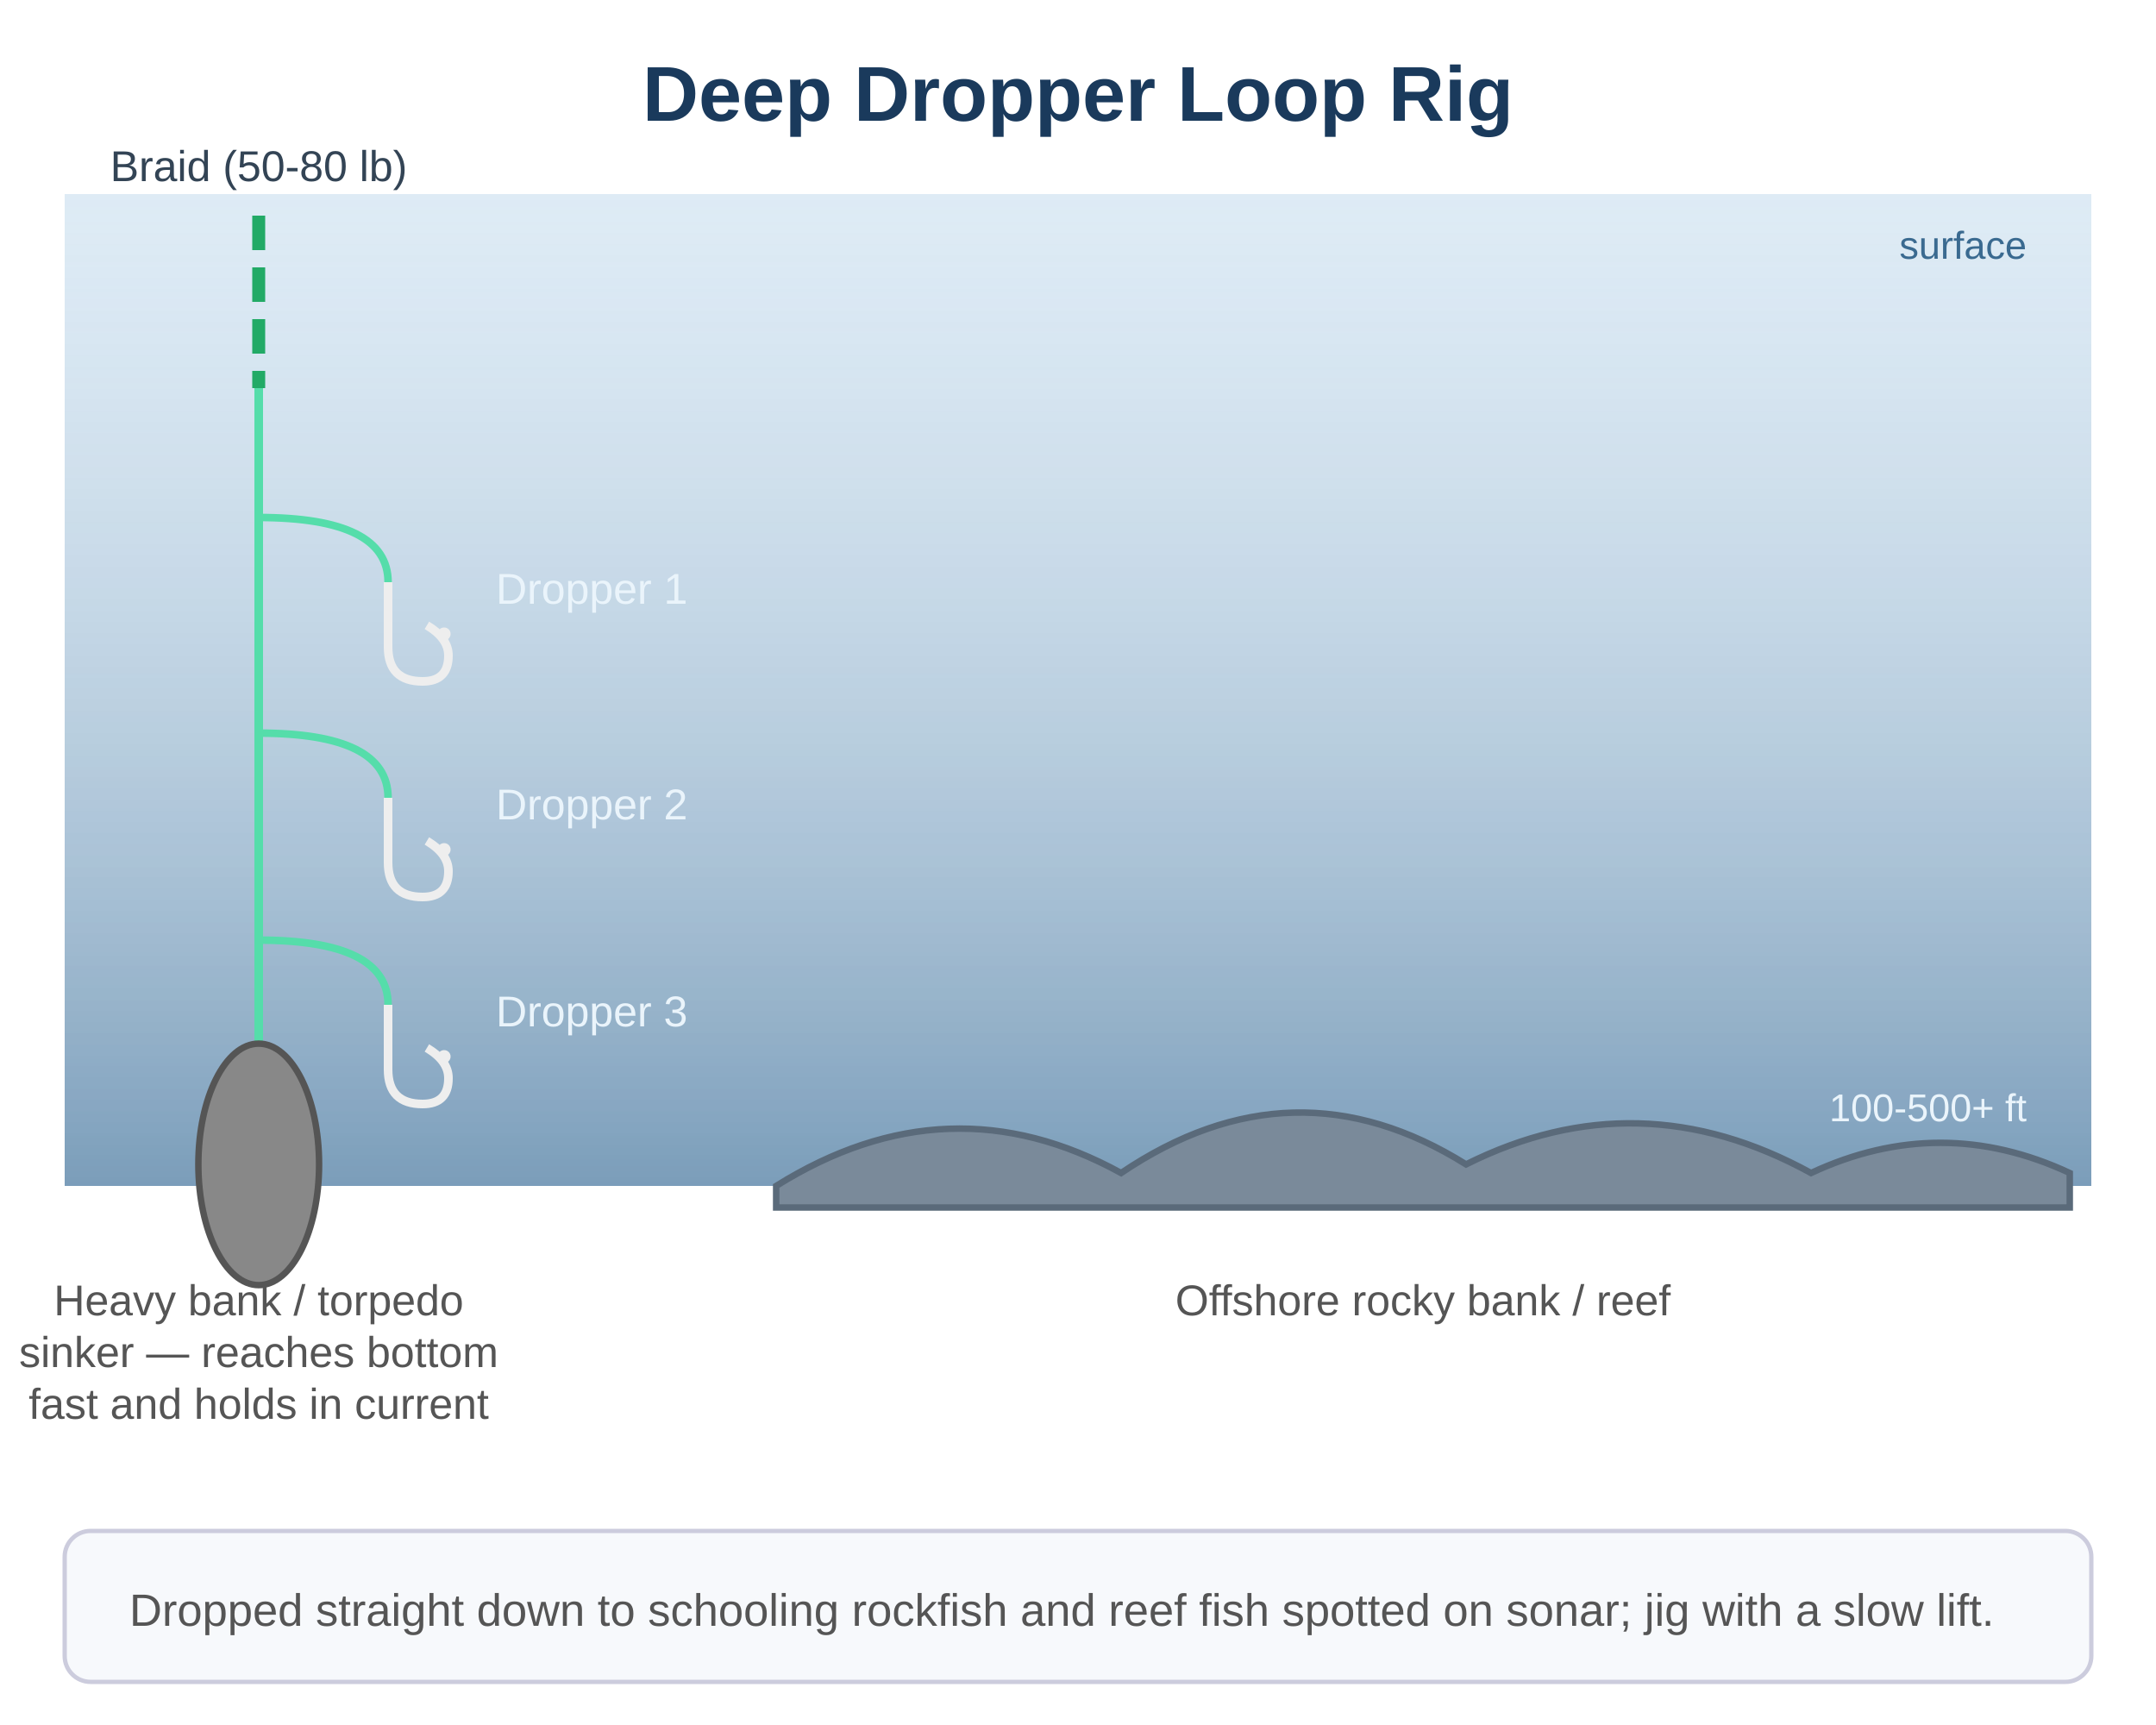
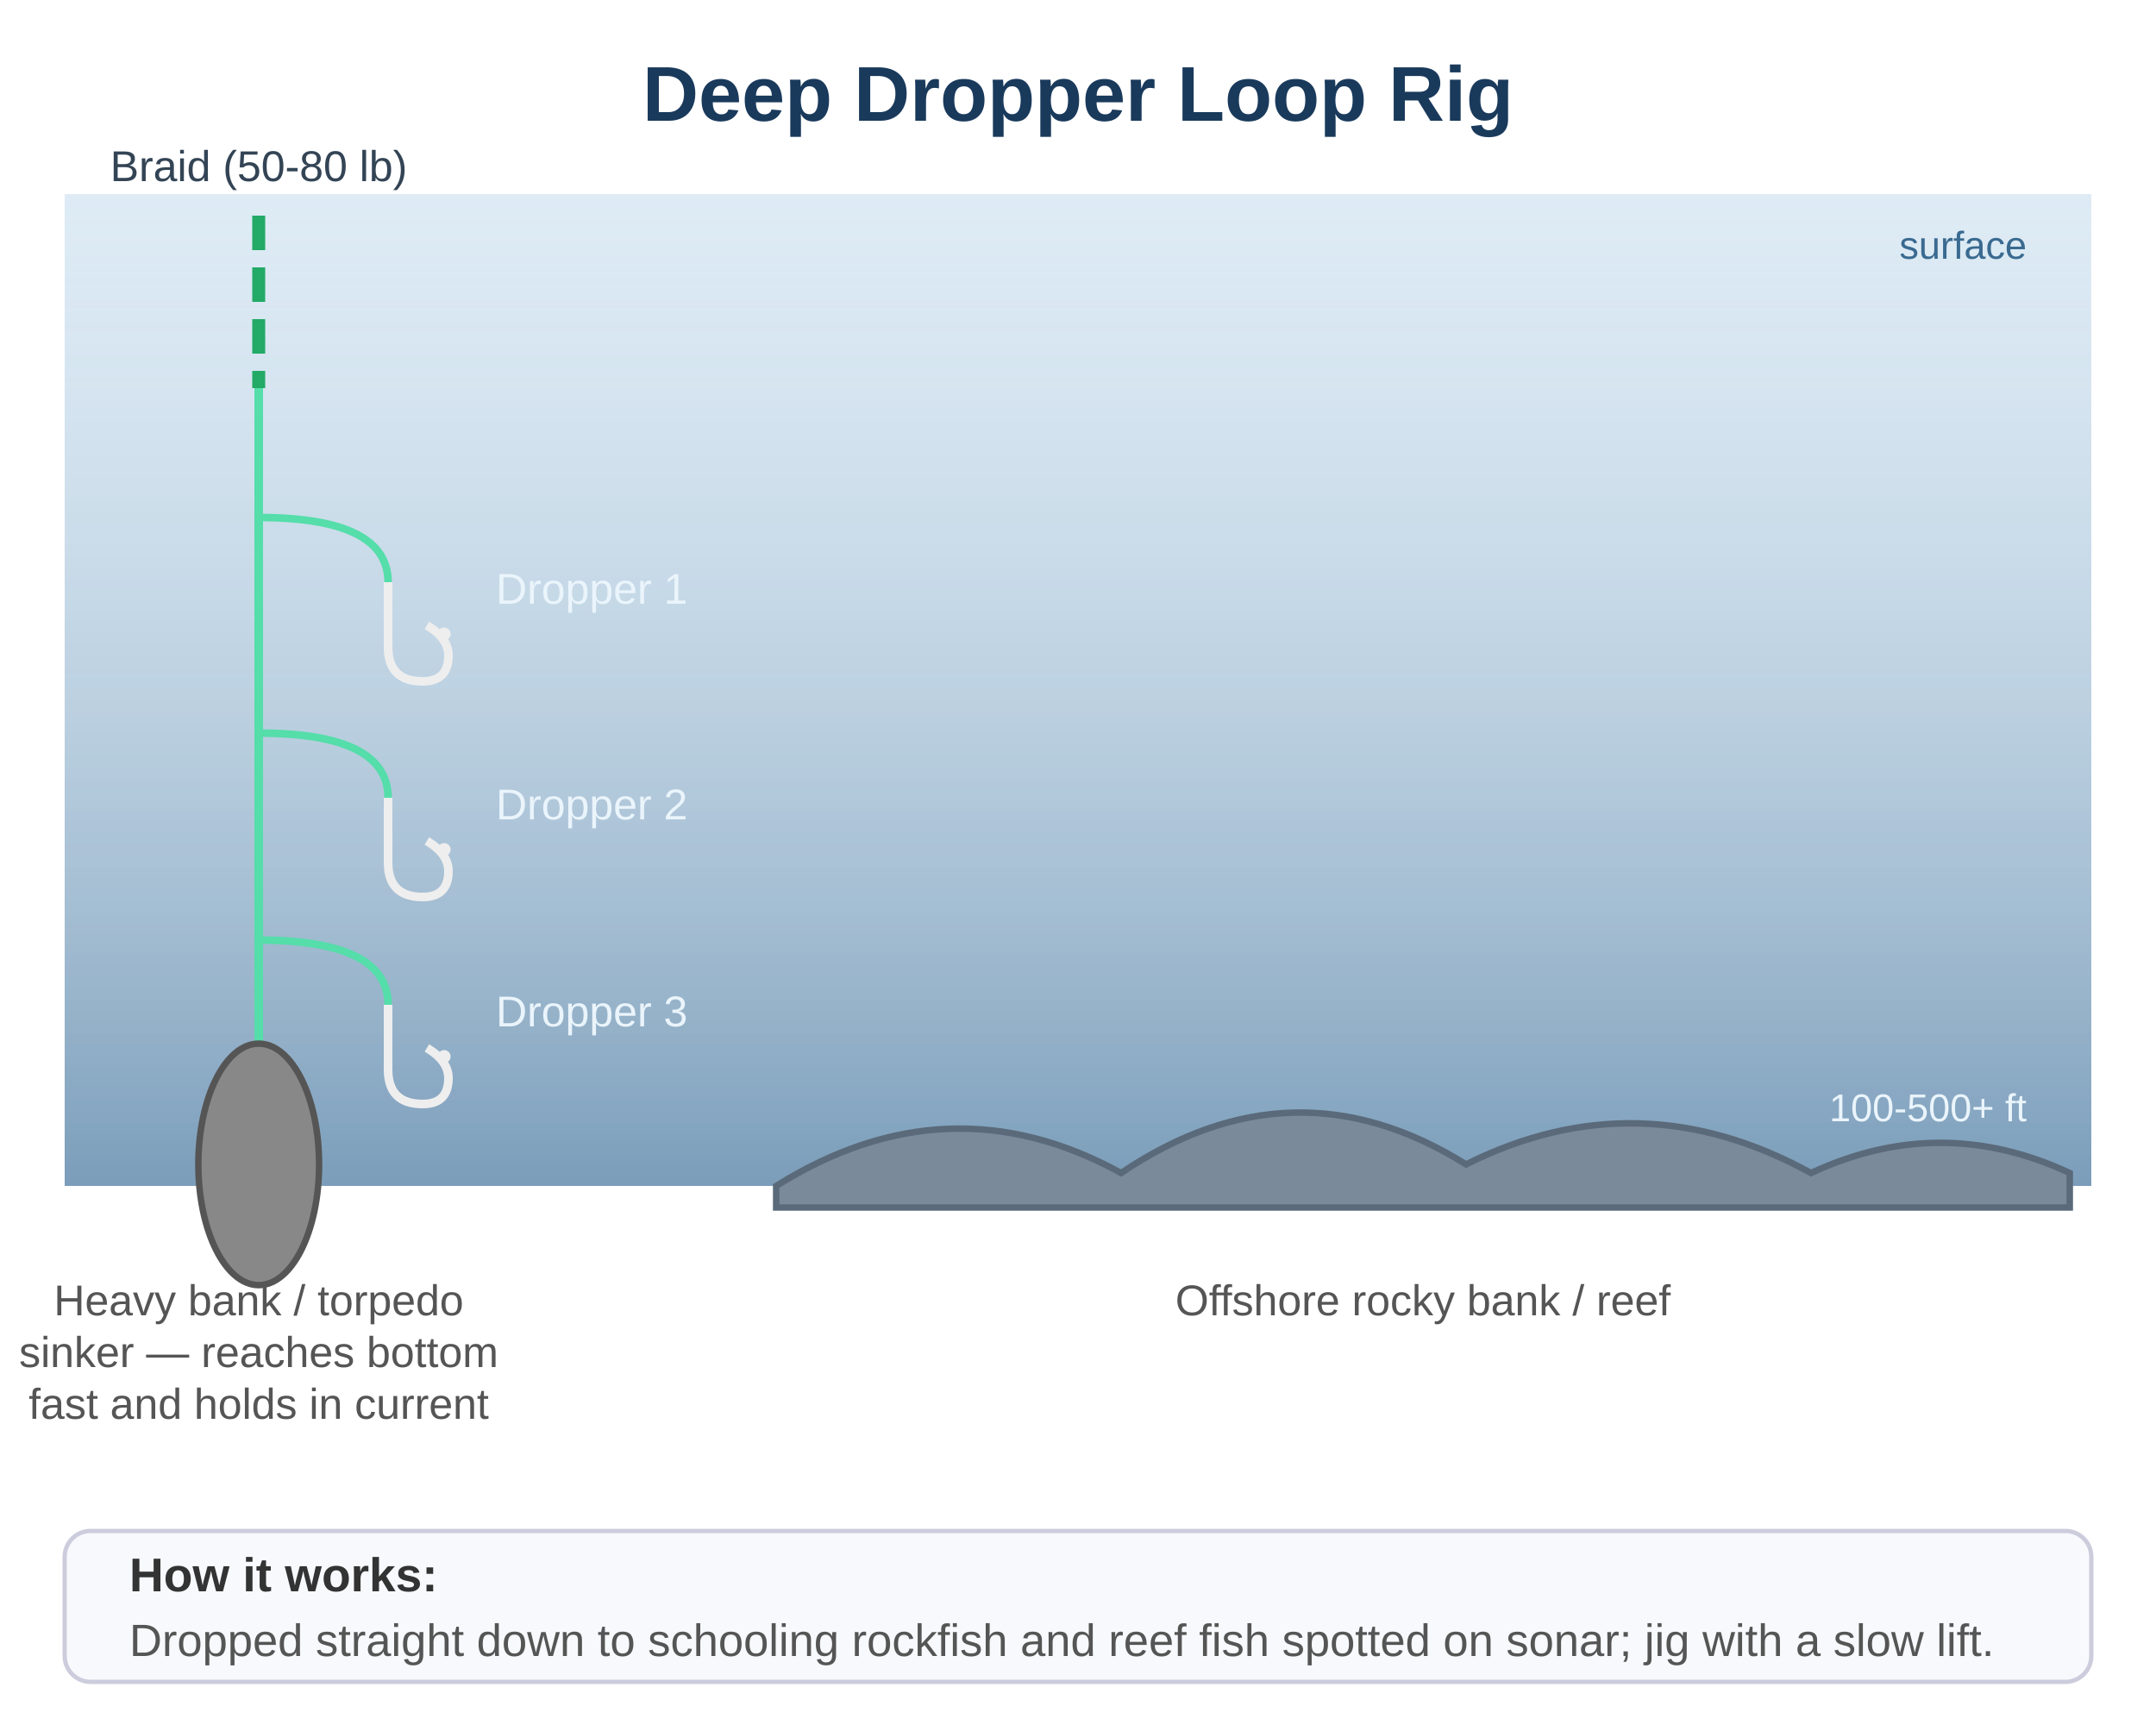
<svg xmlns="http://www.w3.org/2000/svg" viewBox="0 0 500 400" font-family="Arial, sans-serif">
  <text x="250" y="28" text-anchor="middle" font-size="18" font-weight="bold" fill="#1a3a5c">Deep Dropper Loop Rig</text>
  <rect x="15" y="45" width="470" height="230" fill="#dbe9f4" />
  <rect x="15" y="45" width="470" height="230" fill="url(#depthGrad)" />
  <defs>
    <linearGradient id="depthGrad" x1="0" y1="0" x2="0" y2="1">
      <stop offset="0%" stop-color="#eaf4fb" stop-opacity="0.2" />
      <stop offset="100%" stop-color="#2c5f8a" stop-opacity="0.55" />
    </linearGradient>
  </defs>
  <text x="470" y="60" text-anchor="end" font-size="9" fill="#3a6a90">surface</text>
  <text x="470" y="260" text-anchor="end" font-size="9" fill="#eaf4fb">100-500+ ft</text>
  <line x1="60" y1="50" x2="60" y2="90" stroke="#2a6" stroke-width="3" stroke-dasharray="8,4" />
  <text x="60" y="42" text-anchor="middle" font-size="10" fill="#345">Braid (50-80 lb)</text>
  <line x1="60" y1="90" x2="60" y2="250" stroke="#5da" stroke-width="2" />
  <g>
    <path d="M60 120 Q90 120 90 135" fill="none" stroke="#5da" stroke-width="1.75" />
    <path d="M90 135 L90 150 Q90 158 98 158 Q104 158 104 152 Q104 148 99 145" fill="none" stroke="#eee" stroke-width="2" />
    <circle cx="103" cy="147" r="1.5" fill="#eee" />
    <text x="115" y="140" font-size="10" fill="#eaf4fb">Dropper 1</text>
  </g>
  <g>
    <path d="M60 170 Q90 170 90 185" fill="none" stroke="#5da" stroke-width="1.75" />
    <path d="M90 185 L90 200 Q90 208 98 208 Q104 208 104 202 Q104 198 99 195" fill="none" stroke="#eee" stroke-width="2" />
    <circle cx="103" cy="197" r="1.5" fill="#eee" />
    <text x="115" y="190" font-size="10" fill="#eaf4fb">Dropper 2</text>
  </g>
  <g>
    <path d="M60 218 Q90 218 90 233" fill="none" stroke="#5da" stroke-width="1.75" />
    <path d="M90 233 L90 248 Q90 256 98 256 Q104 256 104 250 Q104 246 99 243" fill="none" stroke="#eee" stroke-width="2" />
    <circle cx="103" cy="245" r="1.5" fill="#eee" />
    <text x="115" y="238" font-size="10" fill="#eaf4fb">Dropper 3</text>
  </g>
  <ellipse cx="60" cy="270" rx="14" ry="28" fill="#888" stroke="#555" stroke-width="1.5" />
  <path d="M180 275 Q220 250 260 272 Q300 245 340 270 Q380 250 420 272 Q450 258 480 272 L480 280 L180 280 Z" fill="#7a8a9a" stroke="#5a6a7a" stroke-width="1.5" />
  <text x="60" y="305" text-anchor="middle" font-size="10" fill="#555">Heavy bank / torpedo</text>
  <text x="60" y="317" text-anchor="middle" font-size="10" fill="#555">sinker — reaches bottom</text>
  <text x="60" y="329" text-anchor="middle" font-size="10" fill="#555">fast and holds in current</text>
  <text x="330" y="305" text-anchor="middle" font-size="10" fill="#555">Offshore rocky bank / reef</text>
  <rect x="15" y="355" width="470" height="35" rx="6" fill="#f7f9fc" stroke="#ccd" stroke-width="1" />
-   <text x="30" y="377" font-size="10.5" fill="#555">Dropped straight down to schooling rockfish and reef fish spotted on sonar; jig with a slow lift.</text>
+   <text x="30" y="369" font-size="11" fill="#333" font-weight="bold">How it works:</text>
+   <text x="30" y="384" font-size="10.5" fill="#555">Dropped straight down to schooling rockfish and reef fish spotted on sonar; jig with a slow lift.</text>
</svg>
